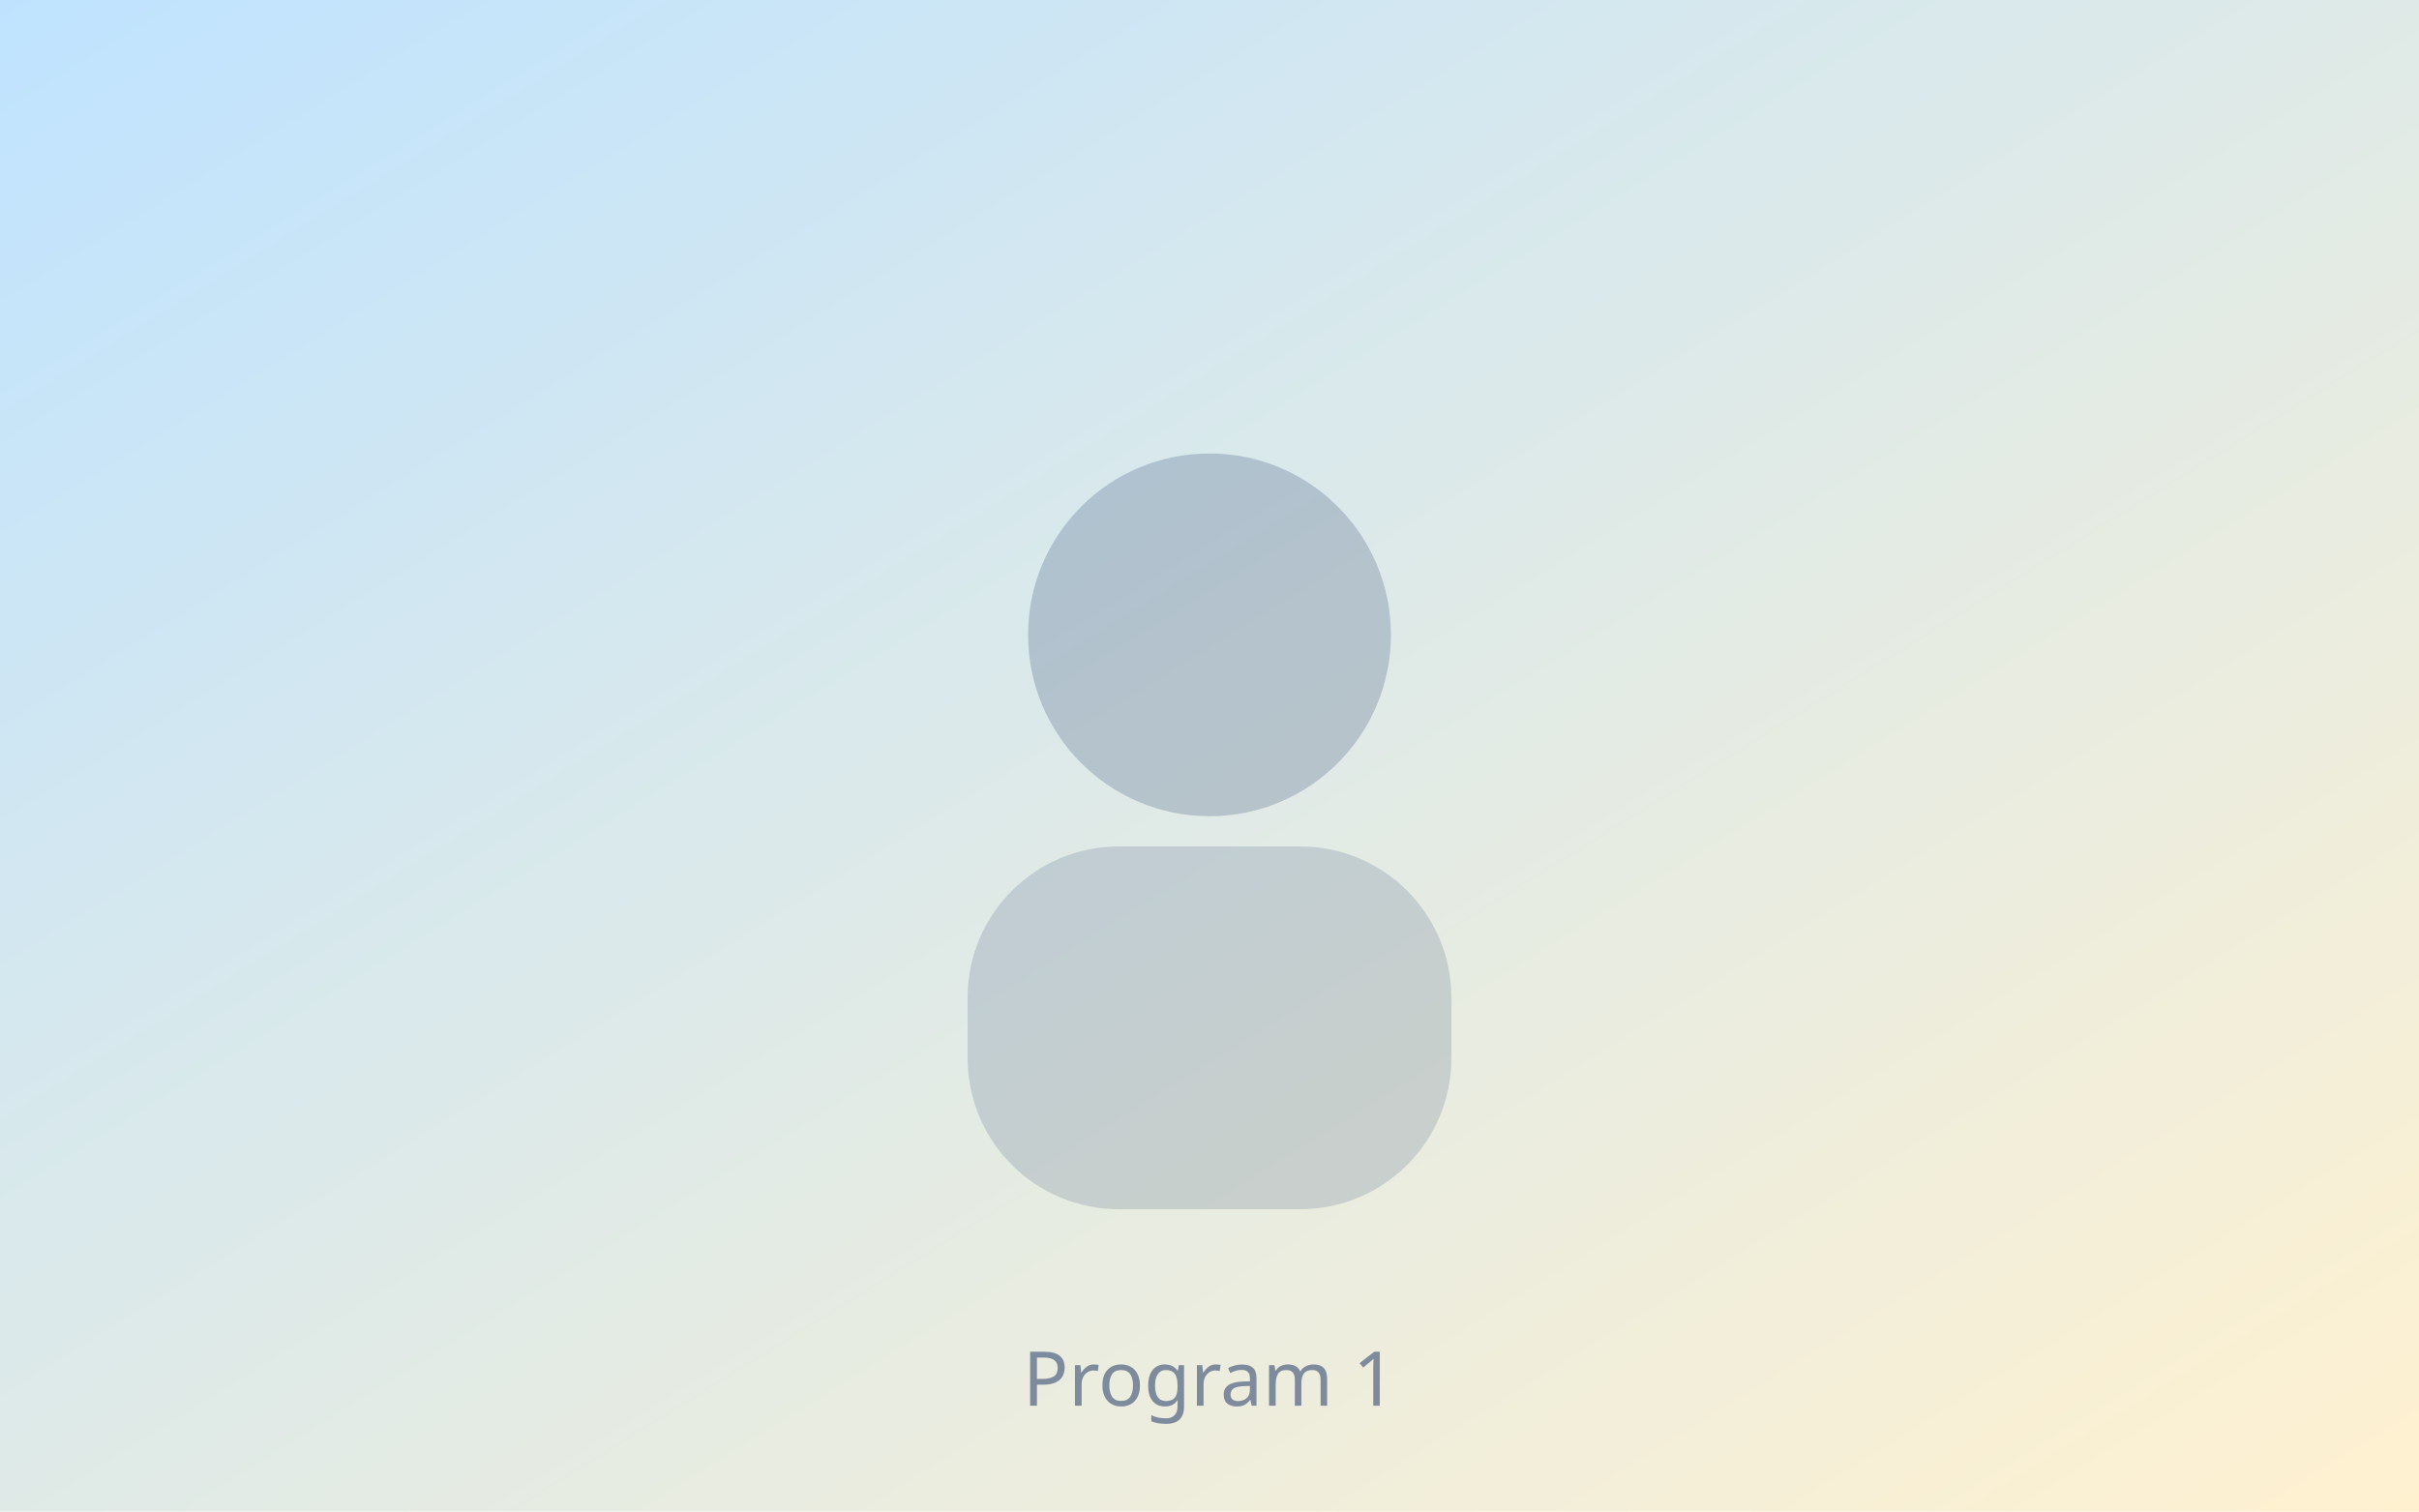
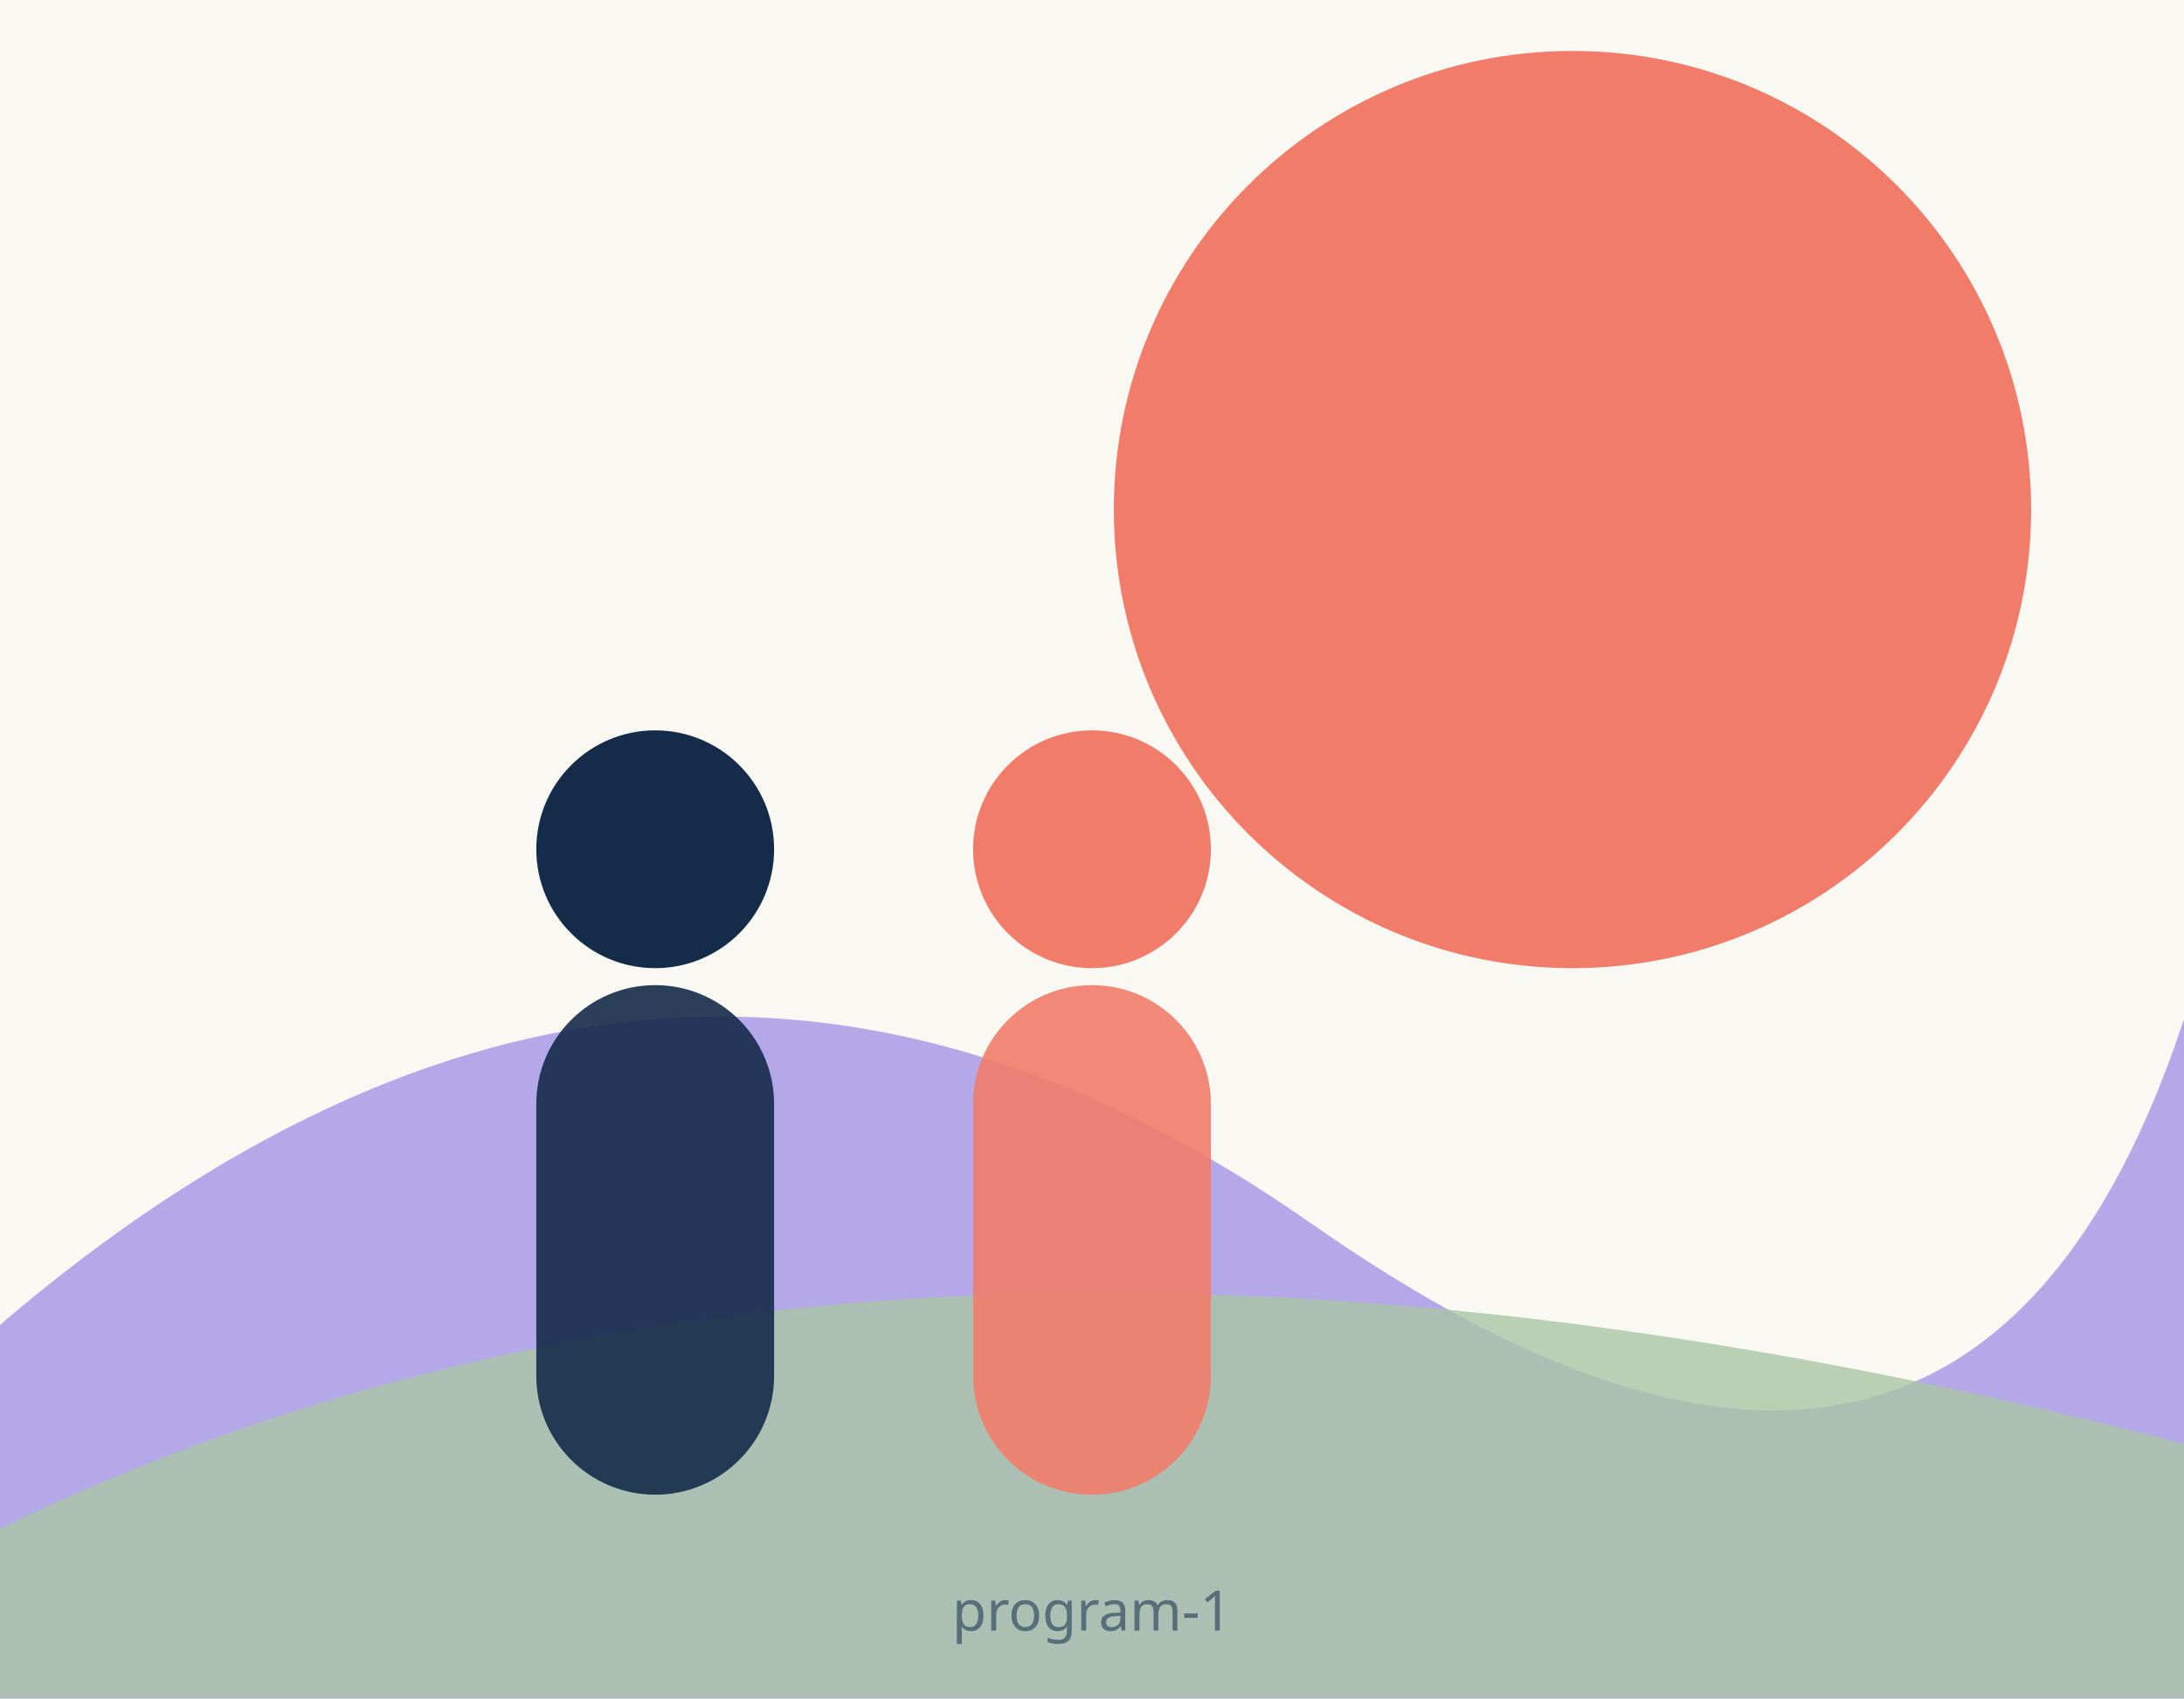
- <svg xmlns="http://www.w3.org/2000/svg" viewBox="0 0 800 500">
-   <defs>
-     <linearGradient id="g" x1="0" y1="0" x2="1" y2="1">
-       <stop offset="0" stop-color="#BFE3FF" />
-       <stop offset="1" stop-color="#FFF1D0" />
-     </linearGradient>
-   </defs>
-   <rect width="800" height="500" fill="url(#g)" />
-   <circle cx="400" cy="210" r="60" fill="#0F2A5C" opacity=".2" />
-   <rect x="320" y="280" width="160" height="120" rx="50" fill="#0F2A5C" opacity=".15" />
-   <text x="400.0" y="465" text-anchor="middle" font-family="sans-serif" font-size="25" fill="#0F2A5C" opacity=".5">Program 1</text>
+ <svg xmlns="http://www.w3.org/2000/svg" viewBox="0 0 900 700">
+   <rect width="900" height="700" fill="#FAF8F3" />
+   <circle cx="648.0" cy="210.0" r="189.0" fill="#F17C69" />
+   <path d="M0 546.0 Q270.0 315.0 540.0 504.0 T900 420.0 V700 H0Z" fill="#A99AE8" opacity=".85" />
+   <path d="M0 630.0 Q360.0 455.0 900 595.0 V700 H0Z" fill="#A9C6A5" opacity=".8" />
+   <circle cx="270.0" cy="350.0" r="49" fill="#142B4A" />
+   <rect x="221.0" y="406.0" width="98" height="210.0" rx="49" fill="#142B4A" opacity=".9" />
+   <circle cx="450.0" cy="350.0" r="49" fill="#F17C69" />
+   <rect x="401.0" y="406.0" width="98" height="210.0" rx="49" fill="#F17C69" opacity=".9" />
+   <text x="450.0" y="672.0" text-anchor="middle" font-family="sans-serif" font-size="23" fill="#142B4A" opacity=".55">program-1</text>
</svg>
